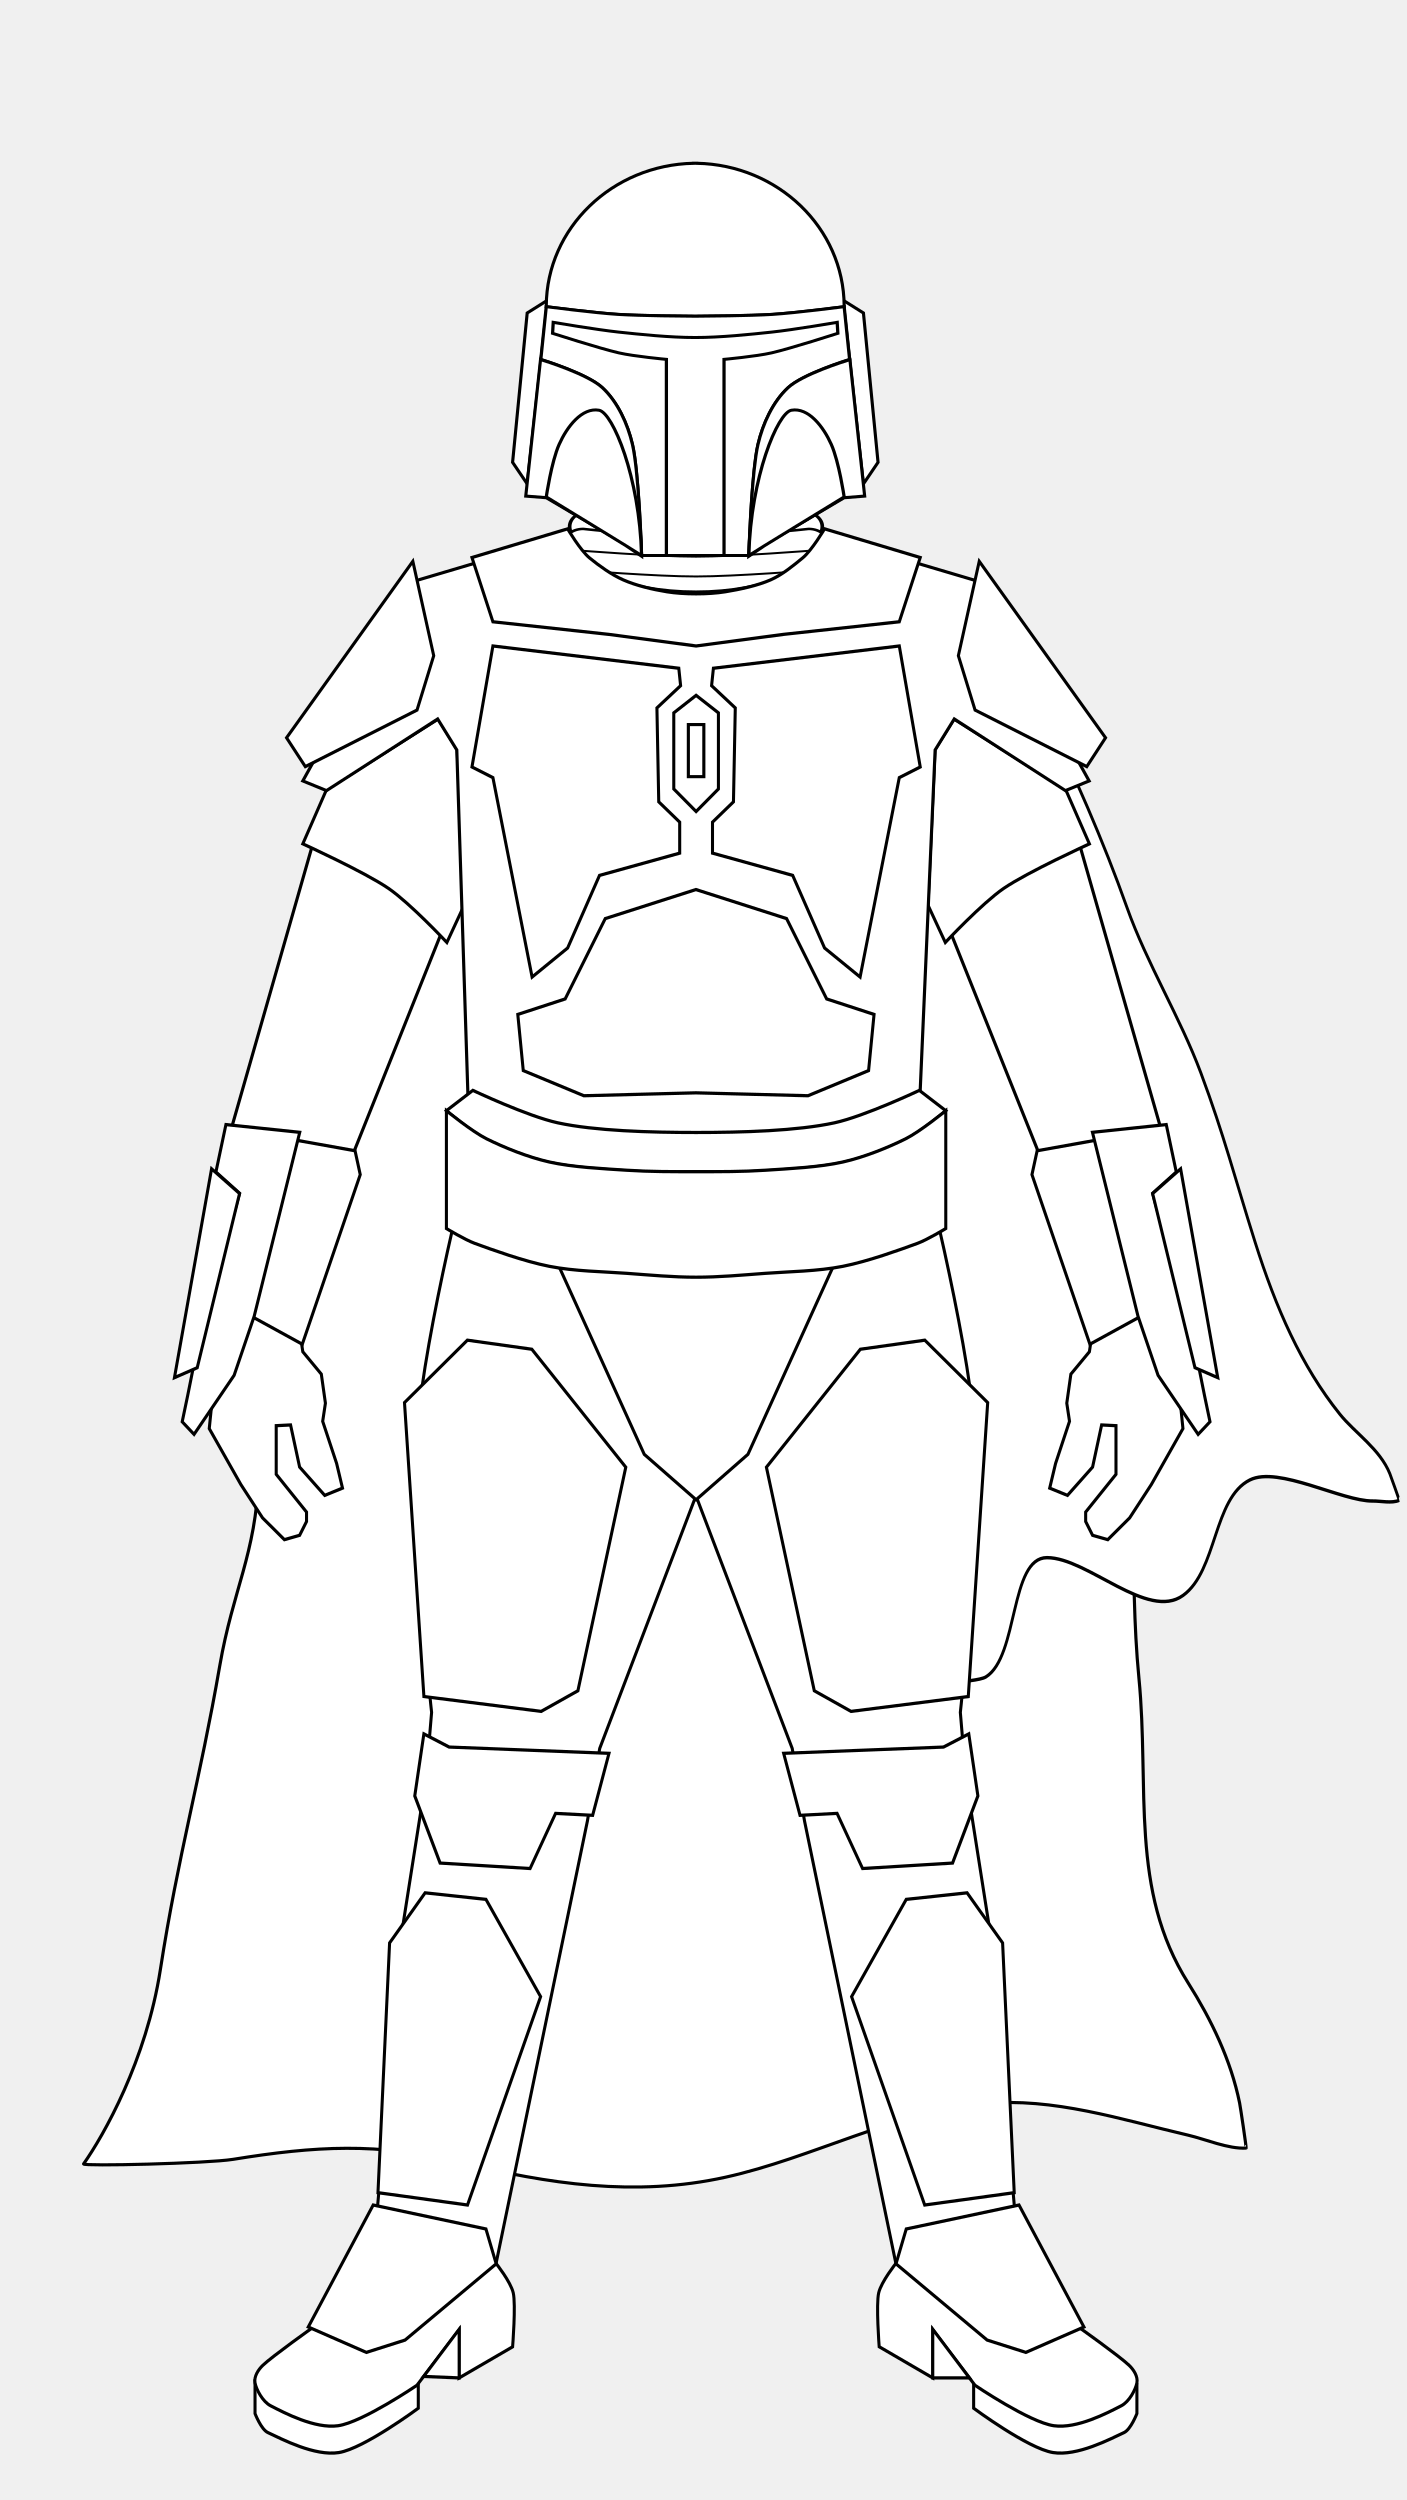
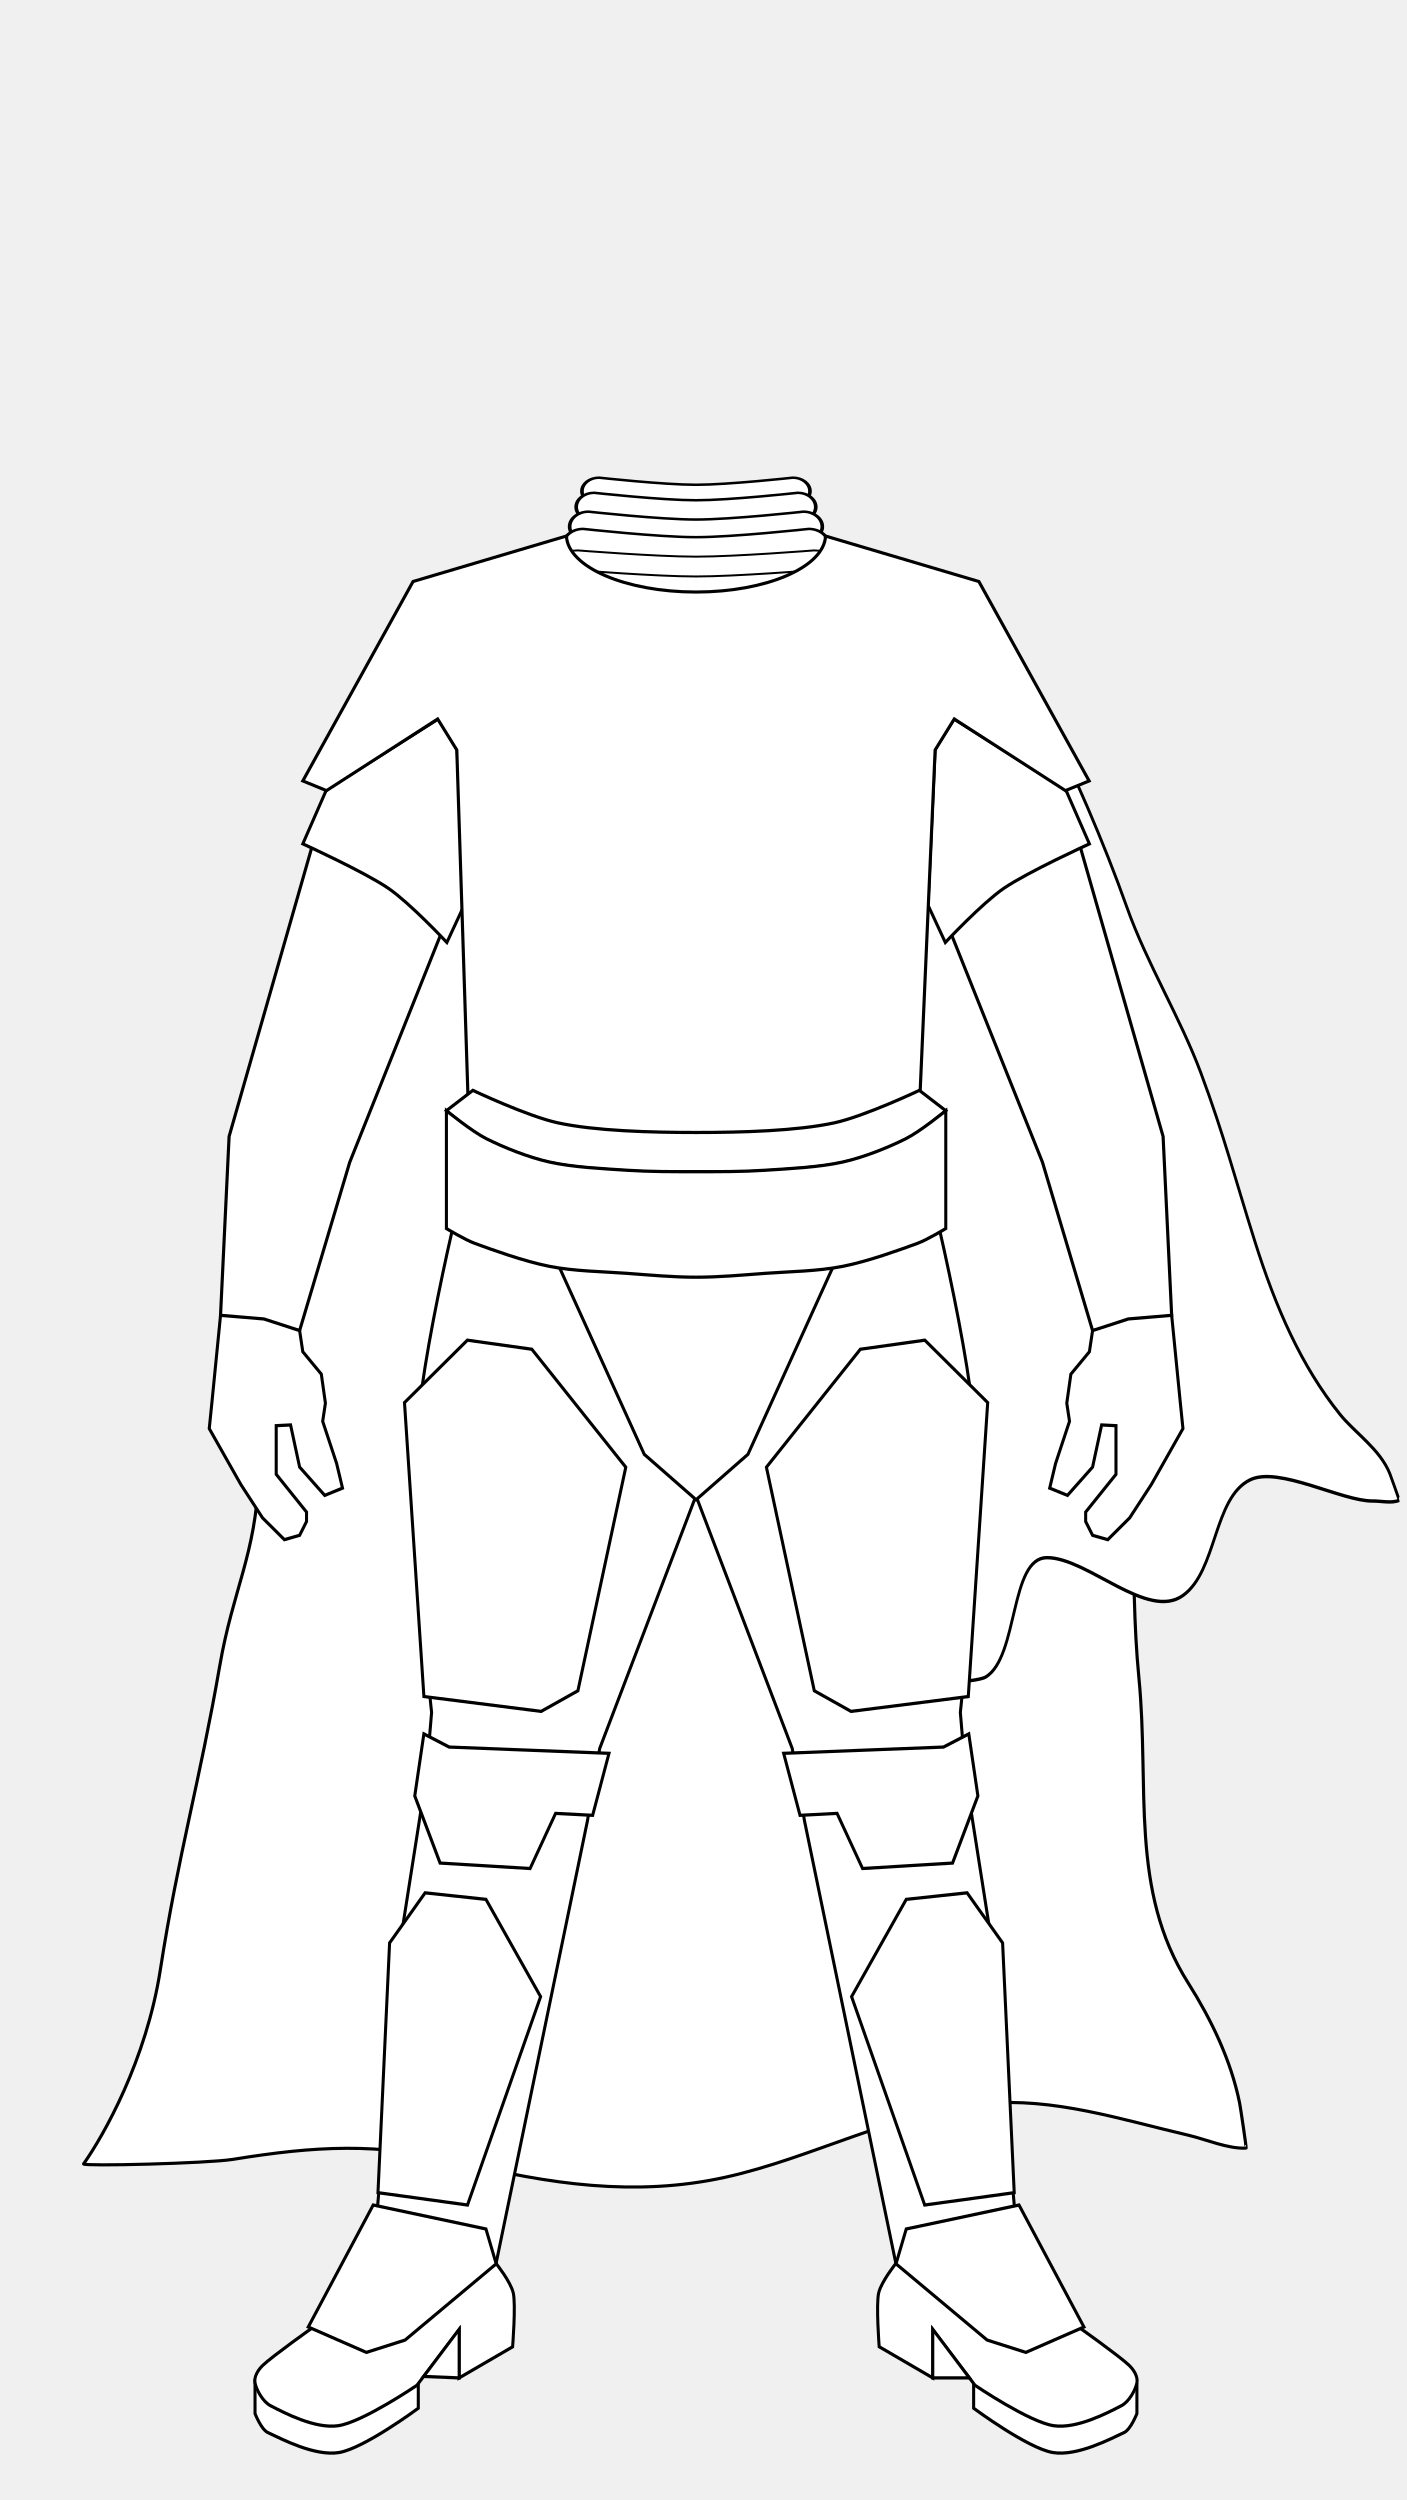
<svg xmlns="http://www.w3.org/2000/svg" id="Male-Body" width="100%" height="100%" viewBox="0 0 1800 3200" version="1.1" style="stroke:black;fill:white;">
+   <style>
+ 		.overrideFill [style] {
+ 			fill: inherit !important;
+ 		}
+ 	</style>
  <g id="Back" transform="matrix(1,0,0,1,-345.148,0)">
    <g id="Cape-Full" transform="matrix(4.16667,0,0,4.16667,-106.797,-2.27374e-13)">
      <path d="M282.382,188.133C252.498,199.416 219.224,253.787 215.107,295.138C212.51,321.231 199.786,347.741 200.978,373.719C202.186,400.062 188.897,427.382 187.92,453.706C187.04,477.422 180.043,488.257 175.981,511.709C169.904,546.803 163.185,569.926 157.733,605.049C153.4,632.967 140.299,656.04 134.145,664.751C133.582,665.547 172.258,664.613 180.066,663.35C205.284,659.269 224.613,658.09 249.639,664.229C276.827,670.898 303.539,674.986 331.343,668.837C358.129,662.913 383.311,648.755 410.783,646.225C432.127,644.259 452.952,651.144 473.474,655.924C478.676,657.136 485.884,660.234 491.268,659.892C491.404,659.884 489.545,647.386 489.273,646.04C486.62,632.918 480.568,620.393 473.47,609.161C455.416,580.592 461.642,549.247 458.342,515.481C455.143,482.746 458.488,449.941 452.986,417.265C448.119,388.362 431.018,361.468 426.736,332.303C421.711,298.087 410.04,261.437 399.709,228.191C387.039,187.419 312.266,176.85 282.382,188.133Z" style="stroke-width:0.97px;" />
    </g>
    <g id="Cape-Shoulder" transform="matrix(0.871254,0,0,1.0528,117.868,-16.9251)">
      <path d="M1552.7,783.806C1536.45,746.35 1522.52,708.924 1522.52,708.924C1528.19,698.577 1571.95,698.914 1584.23,699.549C1612.85,701.028 1653.09,711.751 1670.56,729.276C1680.53,739.27 1700.88,739.819 1707.64,751.967C1708.17,752.916 1714.34,763.088 1713.75,763.539C1713.67,763.599 1717.21,784.138 1721.36,808.087C1750.4,827.225 1776.49,852.445 1794.03,881.876C1838.26,956.076 1882.39,1039.73 1916.55,1119.39C1945.68,1187.3 1994.99,1253.64 2025.12,1320.56C2059.17,1396.22 2075.4,1449.28 2104.84,1526.43C2135.2,1606.03 2172.7,1677.06 2229.28,1735.43C2251.53,1758.38 2288.19,1777.74 2302.77,1807.86C2304.26,1810.95 2316.79,1840.04 2316.52,1840.14C2305.86,1844.13 2289.09,1840.88 2277.71,1841.02C2232.81,1841.54 2138.94,1798.1 2097.11,1815.4C2043.26,1837.66 2049.08,1925.72 1999,1955.77C1947.02,1986.97 1858.82,1909.99 1799.1,1909.88C1744.13,1909.77 1757.38,2030.24 1709.18,2054.92C1694.26,2062.56 1596.3,2064.12 1596.88,2061.87C1603.23,2037.21 1613.58,1973.8 1602.77,1903.84C1589.18,1815.83 1586.57,1756.05 1574.26,1667.74C1566.04,1608.72 1572.61,1578.45 1557.76,1520.67C1541.28,1456.53 1549.02,1382.75 1528.1,1319.86C1507.47,1257.83 1514.64,1186.34 1501.6,1121.81C1480.94,1019.54 1498.72,829.766 1551.31,784.951C1551.77,784.562 1552.23,784.181 1552.7,783.806Z" style="stroke-width:4.18px;" />
    </g>
  </g>
  <g id="Body" transform="matrix(1.00223,0,0,1.14613,-458.879,1182.3)">
    <g id="Boots" transform="matrix(1.32517,0,0,1.49961,729.581,-966.59)">
      <g transform="matrix(1.31718,0,0,1.08136,-758.572,-124.051)">
        <path d="M726.29,1716.4L726.29,1733.18C726.29,1733.18 686.583,1760.92 668.24,1763.71C650.512,1766.41 626.465,1754.43 616.231,1749.95C611.31,1747.8 606.835,1736.87 606.835,1736.87L606.835,1716.07L618.244,1729.82L668.576,1744.25L726.29,1716.4Z" style="stroke-width:2.24px;" />
      </g>
      <g transform="matrix(-1.31718,0,0,1.08136,1689.97,-124.051)">
        <path d="M726.29,1716.4L726.29,1733.18C726.29,1733.18 686.583,1760.92 668.24,1763.71C650.512,1766.41 626.465,1754.43 616.231,1749.95C611.31,1747.8 606.835,1736.87 606.835,1736.87L606.835,1716.07C606.835,1716.07 612.824,1727.35 618.244,1729.82C628.534,1734.52 668.576,1744.25 668.576,1744.25L726.29,1716.4Z" style="stroke-width:2.24px;" />
      </g>
      <g transform="matrix(1.31718,0,0,1.08136,-758.572,-122.969)">
        <path d="M649.785,1676.13C649.785,1676.13 619.698,1696.21 612.54,1702.64C609.227,1705.62 605.942,1710.36 606.835,1714.72C607.786,1719.37 612.409,1727.66 618.244,1730.49C628.366,1735.41 650.646,1746.48 667.569,1744.25C685.409,1741.9 725.283,1716.4 725.283,1716.4L756.196,1678.15L756.083,1711.37L795.299,1689.89C795.299,1689.89 797.784,1660.65 795.748,1652.65C793.795,1644.97 783.196,1632.47 783.196,1632.47L728.303,1626.14L649.785,1676.13Z" style="stroke-width:2.24px;" />
      </g>
      <g transform="matrix(-1.31718,0,0,1.08136,1689.97,-122.969)">
        <path d="M649.785,1676.13C649.785,1676.13 619.698,1696.21 612.54,1702.64C609.227,1705.62 605.942,1710.36 606.835,1714.72C607.786,1719.37 612.409,1727.66 618.244,1730.49C628.366,1735.41 650.646,1746.48 667.569,1744.25C685.409,1741.9 725.283,1716.4 725.283,1716.4L756.196,1678.15L756.196,1711.31L795.412,1689.83C795.412,1689.83 797.784,1660.65 795.748,1652.65C793.795,1644.97 783.196,1632.47 783.196,1632.47L728.303,1626.14L649.785,1676.13Z" style="stroke-width:2.24px;" />
      </g>
      <g transform="matrix(1.31718,0,0,1.08136,-758.572,-122.969)">
        <path d="M730.205,1710.31L756.196,1711.31L756.196,1677.81L730.205,1710.31Z" style="stroke-width:2.24px;" />
      </g>
      <g transform="matrix(-1.31718,0,0,1.08136,1689.97,-122.969)">
        <path d="M729.401,1711.31L756.196,1711.31L756.196,1677.81L729.401,1711.31Z" style="stroke-width:2.24px;" />
      </g>
    </g>
    <g id="Flight-Suit" transform="matrix(0.997778,0,0,1.0475,73.6392,34.784)">
      <g id="Pants" transform="matrix(1.74938,0,0,1.54809,-350.077,-1132.01)">
        <path d="M859.029,1277.8L850.029,1327.8L783.196,1632.47C783.196,1632.47 753.306,1649.43 737.963,1652.32C722.619,1655.21 691.136,1649.81 691.136,1649.81L714.446,1403.13L732.029,1297.8L736.029,1252.97C736.029,1252.97 720.696,1122.29 725.696,1057.13C730.696,991.977 766.029,862.023 766.029,862.023L929.463,865.356L1092.9,862.023C1092.9,862.023 1128.23,991.977 1133.23,1057.13C1138.23,1122.29 1122.9,1252.97 1122.9,1252.97L1126.9,1297.8L1144.48,1403.13L1167.79,1649.81C1167.79,1649.81 1135.54,1656.64 1120.2,1653.76C1104.86,1650.87 1075.73,1632.47 1075.73,1632.47L1008.9,1327.8L999.897,1277.8L929.463,1103.8L859.029,1277.8Z" style="stroke-width:2.24px;" />
      </g>
      <g id="Neck-padding" transform="matrix(2.03538,0,0,1.63063,328.037,-1007.92)">
        <g transform="matrix(1.29579,0,0,0.929431,-738.62,-84.9653)">
          <path d="M984.737,430.319C984.737,425.068 981.013,420.806 976.426,420.806C976.426,420.806 945.078,425.806 929.404,425.806C913.73,425.806 882.382,420.806 882.382,420.806C877.795,420.806 874.071,425.068 874.071,430.319C874.071,435.569 877.795,439.832 882.382,439.832C882.382,439.832 913.73,444.832 929.404,444.832C945.078,444.832 976.426,439.832 976.426,439.832C981.013,439.832 984.737,435.569 984.737,430.319Z" style="stroke-width:1.78px;" />
        </g>
        <g transform="matrix(1.36143,0,0,0.976507,-799.619,-94.8875)">
          <path d="M984.737,430.319C984.737,425.068 981.013,420.806 976.426,420.806C976.426,420.806 945.078,425.806 929.404,425.806C913.73,425.806 882.382,420.806 882.382,420.806C877.795,420.806 874.071,425.068 874.071,430.319C874.071,435.569 877.795,439.832 882.382,439.832C882.382,439.832 913.73,444.832 929.404,444.832C945.078,444.832 976.426,439.832 976.426,439.832C981.013,439.832 984.737,435.569 984.737,430.319Z" style="stroke-width:1.7px;" />
        </g>
        <g transform="matrix(1.43578,0,0,1.02984,-868.719,-104.993)">
          <path d="M984.737,430.319C984.737,425.068 981.013,420.806 976.426,420.806C976.426,420.806 945.078,425.806 929.404,425.806C913.73,425.806 882.382,420.806 882.382,420.806C877.795,420.806 874.071,425.068 874.071,430.319C874.071,435.569 877.795,439.832 882.382,439.832C882.382,439.832 913.73,444.832 929.404,444.832C945.078,444.832 976.426,439.832 976.426,439.832C981.013,439.832 984.737,435.569 984.737,430.319Z" style="stroke-width:1.61px;" />
        </g>
        <g transform="matrix(1.50761,0,0,1.08136,-935.486,-115.4)">
          <path d="M984.737,430.319C984.737,425.068 981.013,420.806 976.426,420.806C976.426,420.806 945.078,425.806 929.404,425.806C913.73,425.806 882.382,420.806 882.382,420.806C877.795,420.806 874.071,425.068 874.071,430.319C874.071,435.569 877.795,439.832 882.382,439.832C882.382,439.832 913.73,444.832 929.404,444.832C945.078,444.832 976.426,439.832 976.426,439.832C981.013,439.832 984.737,435.569 984.737,430.319Z" style="stroke-width:1.53px;" />
        </g>
        <g transform="matrix(1.57903,0,0,0.816557,-1001.86,10.0899)">
          <path d="M984.737,430.319C984.737,425.068 981.013,420.806 976.426,420.806C976.426,420.806 945.078,425.806 929.404,425.806C913.73,425.806 882.382,420.806 882.382,420.806C877.795,420.806 874.071,425.068 874.071,430.319C874.071,435.569 877.795,439.832 882.382,439.832C882.382,439.832 913.73,444.832 929.404,444.832C945.078,444.832 976.426,439.832 976.426,439.832C981.013,439.832 984.737,435.569 984.737,430.319Z" style="stroke-width:1.59px;" />
        </g>
        <g transform="matrix(1.57903,0,0,0.816557,-1001.86,23.0506)">
          <path d="M984.737,430.319C984.737,425.068 981.013,420.806 976.426,420.806C976.426,420.806 945.078,425.806 929.404,425.806C913.73,425.806 882.382,420.806 882.382,420.806C877.795,420.806 874.071,425.068 874.071,430.319C874.071,435.569 877.795,439.832 882.382,439.832C882.382,439.832 913.73,449.461 929.404,449.461C945.078,449.461 976.426,439.832 976.426,439.832C981.013,439.832 984.737,435.569 984.737,430.319Z" style="stroke-width:1.59px;" />
        </g>
      </g>
      <g transform="matrix(1,0,0,0.832936,436.906,-1031.55)">
        <path d="M1309.9,1026.97L1436.93,1470.97L1447.89,1699.91L1346.67,1719.43L1282.52,1503.94L1137.87,1142L1145.14,976.225L1169.63,936.575L1309.9,1026.97Z" style="stroke-width:4.04px;" />
      </g>
      <g transform="matrix(1,0,0,0.832936,436.906,-1031.55)">
        <path d="M368.514,1026.7L508.368,936.575L532.859,976.225L538.38,1147.23L395.824,1503.94L331.668,1719.43L230.445,1699.91L241.412,1470.97L368.514,1026.7Z" style="stroke-width:4.04px;" />
      </g>
    </g>
    <g id="Gloves" transform="matrix(0.997778,0,0,1.0475,73.6392,34.784)">
      <g transform="matrix(-1.74938,0,0,1.54809,2902.23,-1132.01)">
        <path d="M641.796,1004.6L655.339,1020.01L658.339,1040.01L656.339,1052.51L666.53,1081.51L670.839,1098.51L657.839,1103.51L639.456,1084.01L632.839,1055.01L622.339,1055.51L622.339,1089.01L644.523,1115.01L644.523,1121.51L639.456,1131.01L628.339,1134.01L612.339,1119.01L596.456,1096.01L578.839,1066.67L573.339,1057.51L575.339,1039.01L581.594,979.514L613.339,982.014L639.456,990.014L641.796,1004.6Z" style="stroke-width:2.24px;" />
      </g>
      <g transform="matrix(1.74938,0,0,1.54809,-350.077,-1132.01)">
        <path d="M641.796,1004.6L655.339,1020.01L658.339,1040.01L656.339,1052.51L666.53,1081.51L670.839,1098.51L657.839,1103.51L639.456,1084.01L632.839,1055.01L622.339,1055.51L622.339,1089.01L644.523,1115.01L644.523,1121.51L639.456,1131.01L628.339,1134.01L612.339,1119.01L596.456,1096.01L578.839,1066.67L573.339,1057.51L575.339,1039.01L581.594,979.514L613.339,982.014L639.456,990.014L641.796,1004.6Z" style="stroke-width:2.24px;" />
      </g>
    </g>
    <g id="Sleeves" transform="matrix(0.997778,0,0,1.0475,73.6392,34.784)">
      <g transform="matrix(-1.74938,0,0,1.54809,2902.23,-1132.01)">
        <path d="M659.13,617.472L641.796,654.806C641.796,654.806 686.894,674.153 704.463,685.472C720.352,695.709 747.213,722.722 747.213,722.722L759.88,697.022L754.68,589.822L740.88,568.822L659.13,617.472Z" style="stroke-width:2.24px;" />
      </g>
      <g transform="matrix(1.74938,0,0,1.54809,-350.077,-1132.01)">
        <path d="M659.13,617.472L641.796,654.806C641.796,654.806 686.894,674.153 704.463,685.472C720.352,695.709 747.213,722.722 747.213,722.722L759.88,697.022L754.68,589.822L740.88,568.822L659.13,617.472Z" style="stroke-width:2.24px;" />
      </g>
    </g>
    <g id="Vest" transform="matrix(0.997778,0,0,0.8725,509.574,-557.169)">
      <path d="M673.214,142.643C675.327,182.234 748.818,214.084 839.037,214.084C929.255,214.084 1002.75,182.234 1004.86,142.653L1006.36,142.857L1201.12,200.628L1342.24,455.875L1311.91,468.266L1169.63,376.575L1145.14,416.225L1122.97,921.589C1122.97,921.589 1030.53,971.83 979.521,978.586C907.797,988.085 764.348,988.085 692.623,978.586C641.616,971.83 549.174,921.589 549.174,921.589L532.859,416.225L508.368,376.575L366.085,468.266L335.762,455.875L476.879,200.628L671.643,142.857L673.214,142.643Z" style="stroke-width:4.04px;" />
    </g>
  </g>
  <g id="Lower-Armor" transform="matrix(1.00223,0,0,1.14613,-821.879,1162.3)">
    <g id="Ankles" transform="matrix(1.32517,0,0,1.49961,1091.94,-947.081)">
      <g id="Ankle-Left" transform="matrix(-1.31718,0,0,1.08136,1689.97,-122.969)">
        <path d="M645.696,1674.97L693.196,1590.97L775.696,1607.47L783.196,1631.47L716.529,1683.97L688.196,1692.47L645.696,1674.97Z" style="stroke-width:2.24px;" />
      </g>
      <g id="Ankle-Right" transform="matrix(1.31718,0,0,1.08136,-758.572,-122.969)">
        <path d="M645.696,1674.97L693.196,1590.97L775.696,1607.47L783.196,1631.47L716.529,1683.97L688.196,1692.47L645.696,1674.97Z" style="stroke-width:2.24px;" />
      </g>
    </g>
    <g id="Shins" transform="matrix(1.32517,0,0,1.49961,1091.94,-947.081)">
      <g id="Shin-Left" transform="matrix(-1.31718,0,0,1.08136,1689.97,-122.969)">
        <path d="M705.196,1410.47L731.196,1375.97L775.696,1380.47L815.696,1447.47L762.196,1590.97L696.696,1582.47L705.196,1410.47Z" style="stroke-width:2.24px;" />
      </g>
      <g id="Shin-Right" transform="matrix(1.31718,0,0,1.08136,-758.572,-122.969)">
        <path d="M705.196,1410.47L731.196,1375.97L775.696,1380.47L815.696,1447.47L762.196,1590.97L696.696,1582.47L705.196,1410.47Z" style="stroke-width:2.24px;" />
      </g>
    </g>
    <g id="Knees" transform="matrix(1.32517,0,0,1.49961,1091.94,-947.081)">
      <g id="Knee-Left" transform="matrix(1.24028,-0.342686,0.471162,1.01823,-945.298,235.299)">
        <path d="M729.696,1252.97L725.696,1296.97L751.696,1304.3L755.696,1345.97L819.029,1363.3L853.029,1325.63L862.029,1283.3L841.363,1285.97L729.696,1252.97Z" style="stroke-width:2.24px;" />
      </g>
      <g id="Knee-Right" transform="matrix(-1.24028,-0.342686,-0.471162,1.01823,1877.14,235.299)">
        <path d="M729.696,1252.97L725.696,1296.97L751.696,1304.3L755.696,1345.97L819.029,1363.3L853.029,1325.63L862.029,1283.3L841.363,1285.97L729.696,1252.97Z" style="stroke-width:2.24px;" />
      </g>
    </g>
    <g id="Thighs" transform="matrix(1.32517,0,0,1.49961,1091.94,-947.081)">
      <g id="Thigh-Left" transform="matrix(-1.49662,0,0,1.22868,1819.1,-304.958)">
        <path d="M716.529,1061.97L757.029,1024.13L798.529,1029.63L859.029,1101.13L828.196,1236.63L804.529,1249.13L729.029,1240.13L716.529,1061.97Z" style="stroke-width:1.97px;" />
      </g>
      <g id="Thigh-Right" transform="matrix(1.49662,0,0,1.22868,-887.709,-304.958)">
        <path d="M716.529,1061.97L757.029,1024.13L798.529,1029.63L859.029,1101.13L828.196,1236.63L804.529,1249.13L729.029,1240.13L716.529,1061.97Z" style="stroke-width:1.97px;" />
      </g>
    </g>
    <g id="Groin" transform="matrix(1.74549,0,0,1.62162,86.7033,-1131.49)">
      <path d="M891.529,1073.97L828.196,942.634L1030.73,942.634L967.397,1073.97L929.463,1105.26L891.529,1073.97Z" style="stroke-width:2.24px;" />
    </g>
    <g id="Belt" transform="matrix(1.32517,0,0,1.49961,1091.94,-947.081)">
      <g transform="matrix(1.31718,0,0,1.08136,-758.572,-122.969)">
        <path d="M883.439,878.991C865.546,877.935 840.106,876.688 822.106,872.991C805.978,869.678 787.994,862.75 775.439,856.806C764.997,851.862 746.772,837.324 746.772,837.324L766.106,823.324C766.106,823.324 806.111,841.129 828.196,845.655C855.422,851.236 895.707,852.322 929.463,852.322C963.219,852.322 1003.5,851.236 1030.73,845.655C1052.82,841.129 1092.82,823.324 1092.82,823.324L1112.15,837.324C1112.15,837.324 1093.93,851.862 1083.49,856.806C1070.93,862.75 1052.95,869.678 1036.82,872.991C1018.82,876.688 993.38,877.935 975.487,878.991C960.172,879.894 944.804,879.324 929.463,879.324C914.122,879.324 898.754,879.894 883.439,878.991Z" style="stroke-width:2.24px;" />
      </g>
      <g transform="matrix(1.31718,0,0,1.08136,-758.572,-122.969)">
        <path d="M878.83,949.324C860.937,948.076 840.671,947.944 822.106,944.5C803.541,941.056 779.994,932.996 767.439,928.657C760.179,926.149 746.772,918.468 746.772,918.468L746.772,837.324C746.772,837.324 765.503,851.685 776.106,856.657C788.661,862.546 806.221,869.307 822.106,872.657C839.226,876.269 860.937,877.213 878.83,878.324C895.678,879.37 912.585,879.324 929.463,879.324C946.341,879.324 963.248,879.37 980.097,878.324C997.989,877.213 1019.7,876.269 1036.82,872.657C1052.7,869.307 1070.27,862.546 1082.82,856.657C1093.42,851.685 1112.15,837.324 1112.15,837.324L1112.15,918.468C1112.15,918.468 1098.75,926.149 1091.49,928.657C1078.93,932.996 1055.39,941.056 1036.82,944.5C1018.25,947.944 997.989,948.076 980.097,949.324C963.236,950.5 946.341,951.991 929.463,951.991C912.585,951.991 895.69,950.5 878.83,949.324Z" style="stroke-width:2.24px;" />
      </g>
    </g>
  </g>
-   <g id="Upper-Armor" transform="matrix(1.00223,0,0,1.14613,-458.709,1150.3)">
-     <g id="Gauntlets" transform="matrix(1.32517,0,0,1.49961,729.581,-947.081)">
-       <g id="Gauntlet-Left">
-         <g transform="matrix(1.31718,0,0,1.08136,-756.697,-107.226)">
-           <path d="M1219.98,849.641L1177.58,856.806L1173.78,873.241L1216.18,990.041L1252.18,971.441L1219.98,849.641Z" style="stroke-width:2.24px;" />
-         </g>
-         <g transform="matrix(1.31718,0,0,1.08136,-756.697,-107.226)">
-           <path d="M1272.05,838.775L1218.05,844.108L1251.38,970.775L1266.05,1011.44L1295.38,1052.11L1304.05,1043.44L1300.05,1025.44L1293.38,994.108L1262.05,886.108L1279.38,871.441L1272.05,838.775Z" style="stroke-width:2.24px;" />
-         </g>
-         <g transform="matrix(1.31718,0,0,1.08136,-756.697,-107.226)">
-           <path d="M1262.09,886.284L1293.06,1006.22L1309.72,1013.07L1282.56,869.241L1262.09,886.284Z" style="stroke-width:2.24px;" />
-         </g>
-       </g>
-       <g id="Gauntlet-Right">
-         <g transform="matrix(-1.31718,0,0,1.08136,1688.09,-107.226)">
-           <path d="M1219.98,849.641L1177.58,856.806L1173.78,873.241L1216.18,990.041L1252.18,971.441L1219.98,849.641Z" style="stroke-width:2.24px;" />
-         </g>
-         <g transform="matrix(-1.31718,0,0,1.08136,1688.09,-107.226)">
-           <path d="M1272.05,838.775L1218.05,844.108L1251.38,970.775L1266.05,1011.44L1295.38,1052.11L1304.05,1043.44L1300.05,1025.44L1293.38,994.108L1262.05,886.108L1279.38,871.441L1272.05,838.775Z" style="stroke-width:2.24px;" />
-         </g>
-         <g transform="matrix(-1.31718,0,0,1.08136,1688.09,-107.226)">
-           <path d="M1262.09,886.284L1293.06,1006.22L1309.72,1013.07L1282.56,869.241L1262.09,886.284Z" style="stroke-width:2.24px;" />
-         </g>
-       </g>
-     </g>
-     <g id="Abdomen" transform="matrix(1.74549,0,0,1.62162,-275.888,-1131.49)">
-       <path d="M847.463,833.472L803.13,816.139L799.13,777.472L833.796,766.806L863.13,711.472L929.463,691.472L995.796,711.472L1025.13,766.806L1059.8,777.472L1055.8,816.139L1011.46,833.472L929.463,831.472L847.463,833.472Z" style="stroke-width:2.24px;" />
-     </g>
-     <g id="Iron-Heart" transform="matrix(0.997778,0,0,0.8725,74.5427,-1031.55)">
-       <g id="Heart-Outer" transform="matrix(1.74938,0,0,1.85859,-350.982,-114.536)">
-         <path d="M913.13,622.189L913.13,569.789L929.463,557.722L945.796,569.789L945.796,622.189L929.463,637.722L913.13,622.189Z" style="stroke-width:2.24px;" />
-       </g>
-       <g id="Heart-Center" transform="matrix(1,0,0,1,384.913,32)">
-         <rect x="880.174" y="927.445" width="19.826" height="66.667" style="stroke-width:4px;" />
-       </g>
-     </g>
-     <g id="Chest" transform="matrix(1.32517,0,0,1.49961,729.581,-947.081)">
-       <g id="Chest-Left" transform="matrix(-1.31718,0,0,1.08136,1689.97,-122.969)">
-         <path d="M780.796,523.722L916.796,539.056L918.13,551.056L900.796,566.389L902.13,631.056L917.463,645.056L917.463,666.389L858.796,681.722L835.463,731.722L809.463,751.722L780.796,614.389L765.463,607.056L780.796,523.722Z" style="stroke-width:2.24px;" />
-       </g>
-       <g id="Chest-Right" transform="matrix(1.31718,0,0,1.08136,-758.572,-122.969)">
-         <path d="M780.796,523.722L916.796,539.056L918.13,551.056L900.796,566.389L902.13,631.056L917.463,645.056L917.463,666.389L858.796,681.722L835.463,731.722L809.463,751.722L780.796,614.389L765.463,607.056L780.796,523.722Z" style="stroke-width:2.24px;" />
-       </g>
-     </g>
-     <g id="Shoulders" transform="matrix(1.32517,0,0,1.49961,729.581,-947.081)">
-       <g id="Shoulder-Left" transform="matrix(-1.509,0,0,1.23884,1810.67,-218.529)">
-         <path d="M710.463,483.389L723.796,540.139L713.13,572.806L641.796,606.806L629.796,589.472L710.463,483.389Z" style="stroke-width:1.95px;" />
-       </g>
-       <g id="Shoulder-Right" transform="matrix(1.509,0,0,1.23884,-879.381,-218.529)">
-         <path d="M710.463,483.389L723.796,540.139L713.13,572.806L641.796,606.806L629.796,589.472L710.463,483.389Z" style="stroke-width:1.95px;" />
-       </g>
-     </g>
-     <g id="Neck" transform="matrix(1.74549,0,0,1.62162,-275.66,-1131.49)">
-       <path d="M865.463,515.722L780.796,507.056L765.463,462.809L835.463,443.056C835.463,443.056 844.712,457.829 851.463,463.056C858.352,468.389 867.561,474.664 876.201,478.221C885.645,482.11 897.151,484.708 908.13,486.389C920.463,488.278 938.463,488.278 950.796,486.389C961.775,484.708 974.472,482.11 983.916,478.221C992.556,474.664 1000.57,468.389 1007.46,463.056C1014.21,457.829 1023.46,443.056 1023.46,443.056L1093.46,462.809L1078.13,507.056L993.463,515.722L929.463,523.722L865.463,515.722Z" style="stroke-width:2.24px;" />
-     </g>
+   <g id="Upper-body_wrapper" transform="translate(190,557)">
+     <g id="Upper-Body_Current" />
  </g>
  <g id="Helmet-wrapper" transform="translate(540,35)">
-     <g id="Helmet" transform="matrix(0.9375,0,0,0.819242,-10.0757,0)">
-       <defs>
-         <g id="Antenna_Left_Classic" transform="matrix(-4.44444,0,0,5.086,1791.16,-40.6465)">
-           <path id="Antenna_Left_Antenna_Classic" d="M266.3,95.575L271.494,17.306C271.494,14.696 273.368,14.884 273.312,17.494L269.13,95.575L266.3,95.575Z" style="stroke-width:0.96px;" />
-         </g>
-         <g id="Antenna_Right_Classic" transform="matrix(4.44444,0,0,5.086,-1023,-40.6465)">
-           <path id="Antenna_Right_Antenna_Classic" d="M266.3,95.575L271.494,17.306C271.494,14.696 273.368,14.884 273.312,17.494L269.13,95.575L266.3,95.575Z" style="stroke-width:0.96px;" />
-         </g>
-         <defs>
- 			</defs>
-         <g id="Sensor-Stalk_Left_Classic" transform="matrix(-0.276044,0,0,0.315891,729.949,-85.5922)">
-           <g id="Sensor_Left_Sensor-Stalk_Classic">
-             <path d="M294.824,1985.62L101.341,1654.63L339.466,1656.53L339.466,1985.62L294.824,1985.62Z" style="stroke-width:15.46px;" />
-             <path d="M345.97,686.244L101.341,1443.38L339.466,1443.38L345.97,686.244Z" style="stroke-width:15.46px;" />
-           </g>
-           <g id="Shaft_Left_Sensor-Stalk_Classic">
-             <path d="M58.549,1443.38L346.52,555.253L345.97,686.244L101.341,1443.38L304.624,1443.38L304.624,1490.75L58.549,1490.75L58.549,1443.38Z" style="stroke-width:15.46px;" />
-             <path d="M58.549,1654.07L58.549,1606.71L304.624,1606.71L304.624,1654.07L101.013,1654.07L294.824,1985.62L252.36,1985.62L58.549,1654.07Z" style="stroke-width:15.46px;" />
-             <path d="M374.309,1338.85L304.624,1289.86L304.624,1723.21L374.309,1723.21L374.309,1338.85Z" style="stroke-width:15.46px;" />
-             <rect x="294.824" y="1723.21" width="101.261" height="94.728" style="stroke-width:15.46px;" />
-             <rect x="396.085" y="1706.88" width="16.282" height="137.192" style="stroke-width:15.46px;" />
-           </g>
-         </g>
-         <g id="Sensor-Stalk_Right_Classic" transform="matrix(0.276044,0,0,0.315891,38.2122,-85.5922)">
-           <g id="Sensor_Right_Sensor-Stalk_Classic">
-             <path d="M294.824,1985.62L101.341,1654.63L339.466,1656.53L339.466,1985.62L294.824,1985.62Z" style="stroke-width:15.46px;" />
-             <path d="M345.97,686.244L101.341,1443.38L339.466,1443.38L345.97,686.244Z" style="stroke-width:15.46px;" />
-           </g>
-           <g id="Shaft_Right_Sensor-Stalk_Classic">
-             <path d="M58.549,1443.38L346.52,555.253L345.97,686.244L101.341,1443.38L304.624,1443.38L304.624,1490.75L58.549,1490.75L58.549,1443.38Z" style="stroke-width:15.46px;" />
-             <path d="M58.549,1654.07L58.549,1606.71L304.624,1606.71L304.624,1654.07L101.013,1654.07L294.824,1985.62L252.36,1985.62L58.549,1654.07Z" style="stroke-width:15.46px;" />
-             <path d="M374.309,1338.85L304.624,1289.86L304.624,1723.21L374.309,1723.21L374.309,1338.85Z" style="stroke-width:15.46px;" />
-             <rect x="294.824" y="1723.21" width="101.261" height="94.728" style="stroke-width:15.46px;" />
-             <rect x="396.085" y="1706.88" width="16.282" height="137.192" style="stroke-width:15.46px;" />
-           </g>
-         </g>
-         <defs>
- 			</defs>
-         <g id="Range-Finder_Left_Classic">
-           <g id="Shaft_Left_Range-Finder_Classic" transform="matrix(-4.44444,0,0,5.086,1791.16,-40.6465)">
-             <path d="M266.3,95.575L270.666,23.806L273.444,23.994L269.13,95.575L266.3,95.575Z" style="stroke-width:0.96px;" />
-           </g>
-           <g id="Finder_Left_Range-Finder_Classic" transform="matrix(-4.44444,0,0,5.086,1787.79,-40.6465)">
-             <path d="M266.836,23.806L275.103,23.806L277.541,20.056L295.541,19.119L295.916,14.994L264.836,13.744L266.836,23.806Z" style="stroke-width:0.96px;" />
-           </g>
-         </g>
-         <g id="Range-Finder_Right_Classic">
-           <g id="Shaft_Right_Range-Finder_Classic" transform="matrix(4.44444,0,0,5.086,-1023,-40.6465)">
-             <path d="M266.3,95.575L270.666,23.806L273.444,23.994L269.13,95.575L266.3,95.575Z" style="stroke-width:0.96px;" />
-           </g>
-           <g id="Finder_Right_Range-Finder_Classic" transform="matrix(4.44444,0,0,5.086,-1018.56,-40.6465)">
-             <path d="M266.836,23.806L275.103,23.806L277.541,20.056L295.541,19.119L295.916,14.994L264.836,13.744L266.836,23.806Z" style="stroke-width:0.96px;" />
-           </g>
-         </g>
-       </defs>
-       <g id="Left-Earcap_Classic" class="optional">
-         <g id="Ear-Cap_Left_Classic" transform="matrix(4.44444,0,0,5.086,-977.736,-80.3809)">
-           <path d="M358.056,156.056L362.541,149.431L358.056,103.556L351.791,99.619L358.056,156.056Z" style="stroke-width:0.96px;" />
-         </g>
-       </g>
-       <g id="Right-Earcap_Classic" class="optional">
-         <g id="Ear-Cap_Right_Classic" transform="matrix(-4.44444,0,0,5.086,1745.9,-80.3809)">
-           <path d="M358.056,156.056L362.541,149.431L358.056,103.556L351.791,99.619L358.056,156.056Z" style="stroke-width:0.96px;" />
-         </g>
-       </g>
-       <g id="Dome_Classic" transform="matrix(1.06667,0,0,1.22064,10.7474,0)">
-         <path d="M159.201,357.67L159.215,357.545L159.219,356.358C159.881,256.837 243.807,175.998 347.886,173.99L347.886,173.951L349.131,173.955L349.87,173.962L350.609,173.955L351.854,173.951L351.854,173.99C455.933,175.998 539.86,256.837 540.522,356.358L540.526,357.545L540.539,357.67C532.482,358.691 477.141,365.632 448.673,367.441C419.802,369.275 361.358,369.706 349.87,369.773C338.383,369.706 279.938,369.275 251.067,367.441C222.599,365.632 167.258,358.691 159.201,357.67Z" style="stroke-width:4px;" />
-       </g>
-       <g id="Eyes_Classic" transform="matrix(4.76481,0,0,5.086,-1113.44,-31.4488)">
-         <path d="M329.627,168.432L298.89,168.432C298.89,168.432 298.14,142.9 296.265,134.307C294.883,127.971 292.015,121.223 287.64,116.869C283.265,112.515 270.015,108.182 270.015,108.182L271.577,91.994C271.577,91.994 285.256,93.9 292.14,94.369C298.603,94.809 311.687,94.913 314.258,94.929C316.83,94.913 329.913,94.809 336.377,94.369C343.26,93.9 356.939,91.994 356.939,91.994L358.502,108.182C358.502,108.182 345.252,112.515 340.877,116.869C336.502,121.223 333.634,127.971 332.252,134.307C330.379,142.891 329.628,168.378 329.627,168.432Z" style="stroke-width:0.93px;" />
-       </g>
-       <g id="Visor_Classic" transform="matrix(4.76481,0,0,5.086,-1113.44,-31.4488)">
-         <path d="M322.516,168.432L306,168.432L306,108.182C306,108.182 296.822,107.277 292.359,106.182C286.924,104.848 273.39,100.182 273.39,100.182L273.577,96.807C273.577,96.807 286.06,99.089 292.359,99.807C298.525,100.51 306.958,101.468 314.258,101.468C321.558,101.468 329.992,100.51 336.158,99.807C342.457,99.089 354.939,96.807 354.939,96.807L355.127,100.182C355.127,100.182 341.593,104.848 336.158,106.182C331.694,107.277 322.516,108.182 322.516,108.182L322.516,168.432Z" style="stroke-width:0.93px;" />
-       </g>
-       <g id="Cheeks_Classic" transform="matrix(1.06667,0,0,1.22064,-45.2839,-80.3809)">
-         <g transform="matrix(1,0,0,1,-713.253,0)">
-           <path d="M1313.64,491.139L1332.55,665.844L1306.31,667.928L1186.26,738.761L1184.41,738.841C1185.03,721.206 1188.5,631.905 1196.03,599.698C1202.2,573.3 1215.01,545.185 1234.56,527.042C1252.64,510.253 1305.81,493.539 1313.64,491.139Z" style="stroke-width:4px;" />
-         </g>
-         <g transform="matrix(1,0,0,1,-713.253,0)">
-           <path d="M917.674,491.044C924.255,493.062 978.405,510.014 996.748,527.042C1016.29,545.185 1029.1,573.3 1035.28,599.698C1042.81,631.907 1046.28,721.216 1046.9,738.841L1045.05,738.761L924.996,667.928L898.753,665.844L917.674,491.044Z" style="stroke-width:4px;" />
-         </g>
-       </g>
-       <g id="Face_Classic" transform="matrix(1.06667,0,0,1.22064,-45.2839,-80.3809)">
-         <g transform="matrix(4.46701,0,0,4.16667,-1001.39,40.0872)">
-           <path d="M271.577,150.432C271.577,150.432 273.051,139.658 275.265,134.307C277.515,128.869 281.827,122.869 286.702,123.807C290.604,124.557 298.327,144.244 298.89,168.432C298.515,168.057 271.577,150.432 271.577,150.432Z" style="stroke-width:0.93px;" />
-         </g>
-         <g transform="matrix(-4.46701,0,0,4.16667,1806.19,40.0872)">
-           <path d="M271.577,150.432C271.577,150.432 273.051,139.658 275.265,134.307C277.515,128.869 281.827,122.869 286.702,123.807C290.604,124.557 298.327,144.244 298.89,168.432C298.515,168.057 271.577,150.432 271.577,150.432Z" style="stroke-width:0.93px;" />
-         </g>
-       </g>
-     </g>
+     <g id="Helmet_Current"> </g>
  </g>
</svg>
